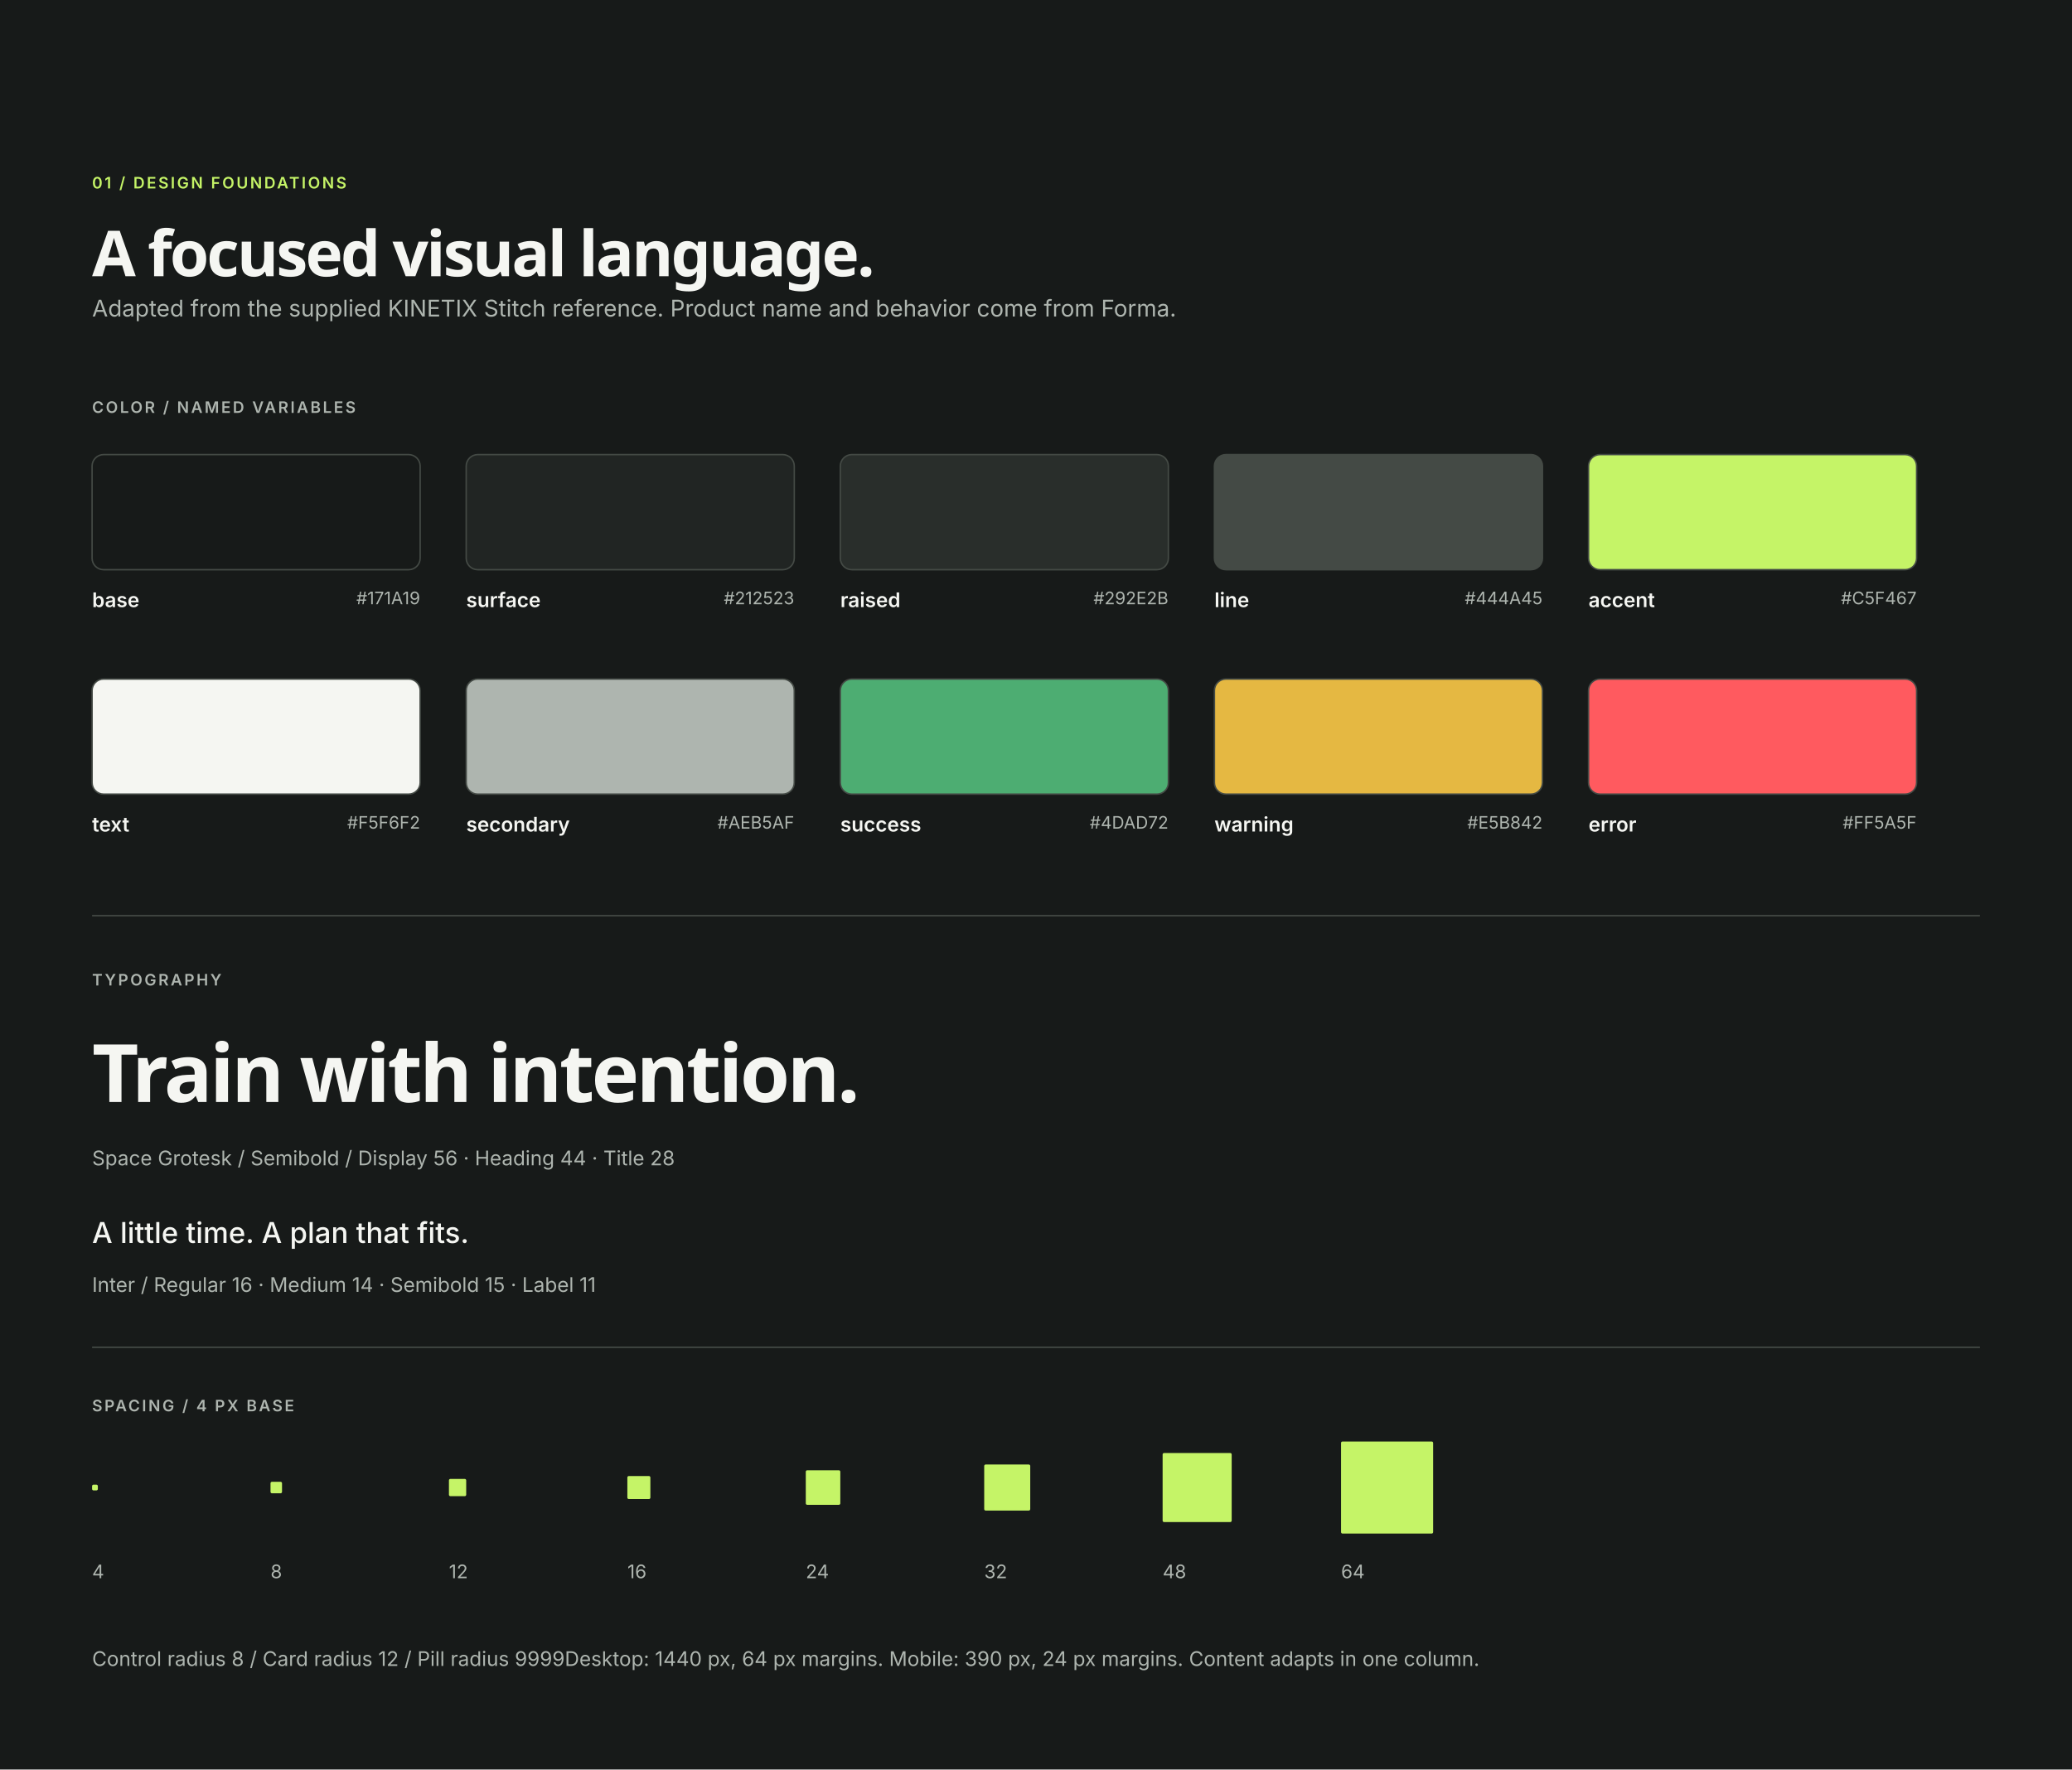
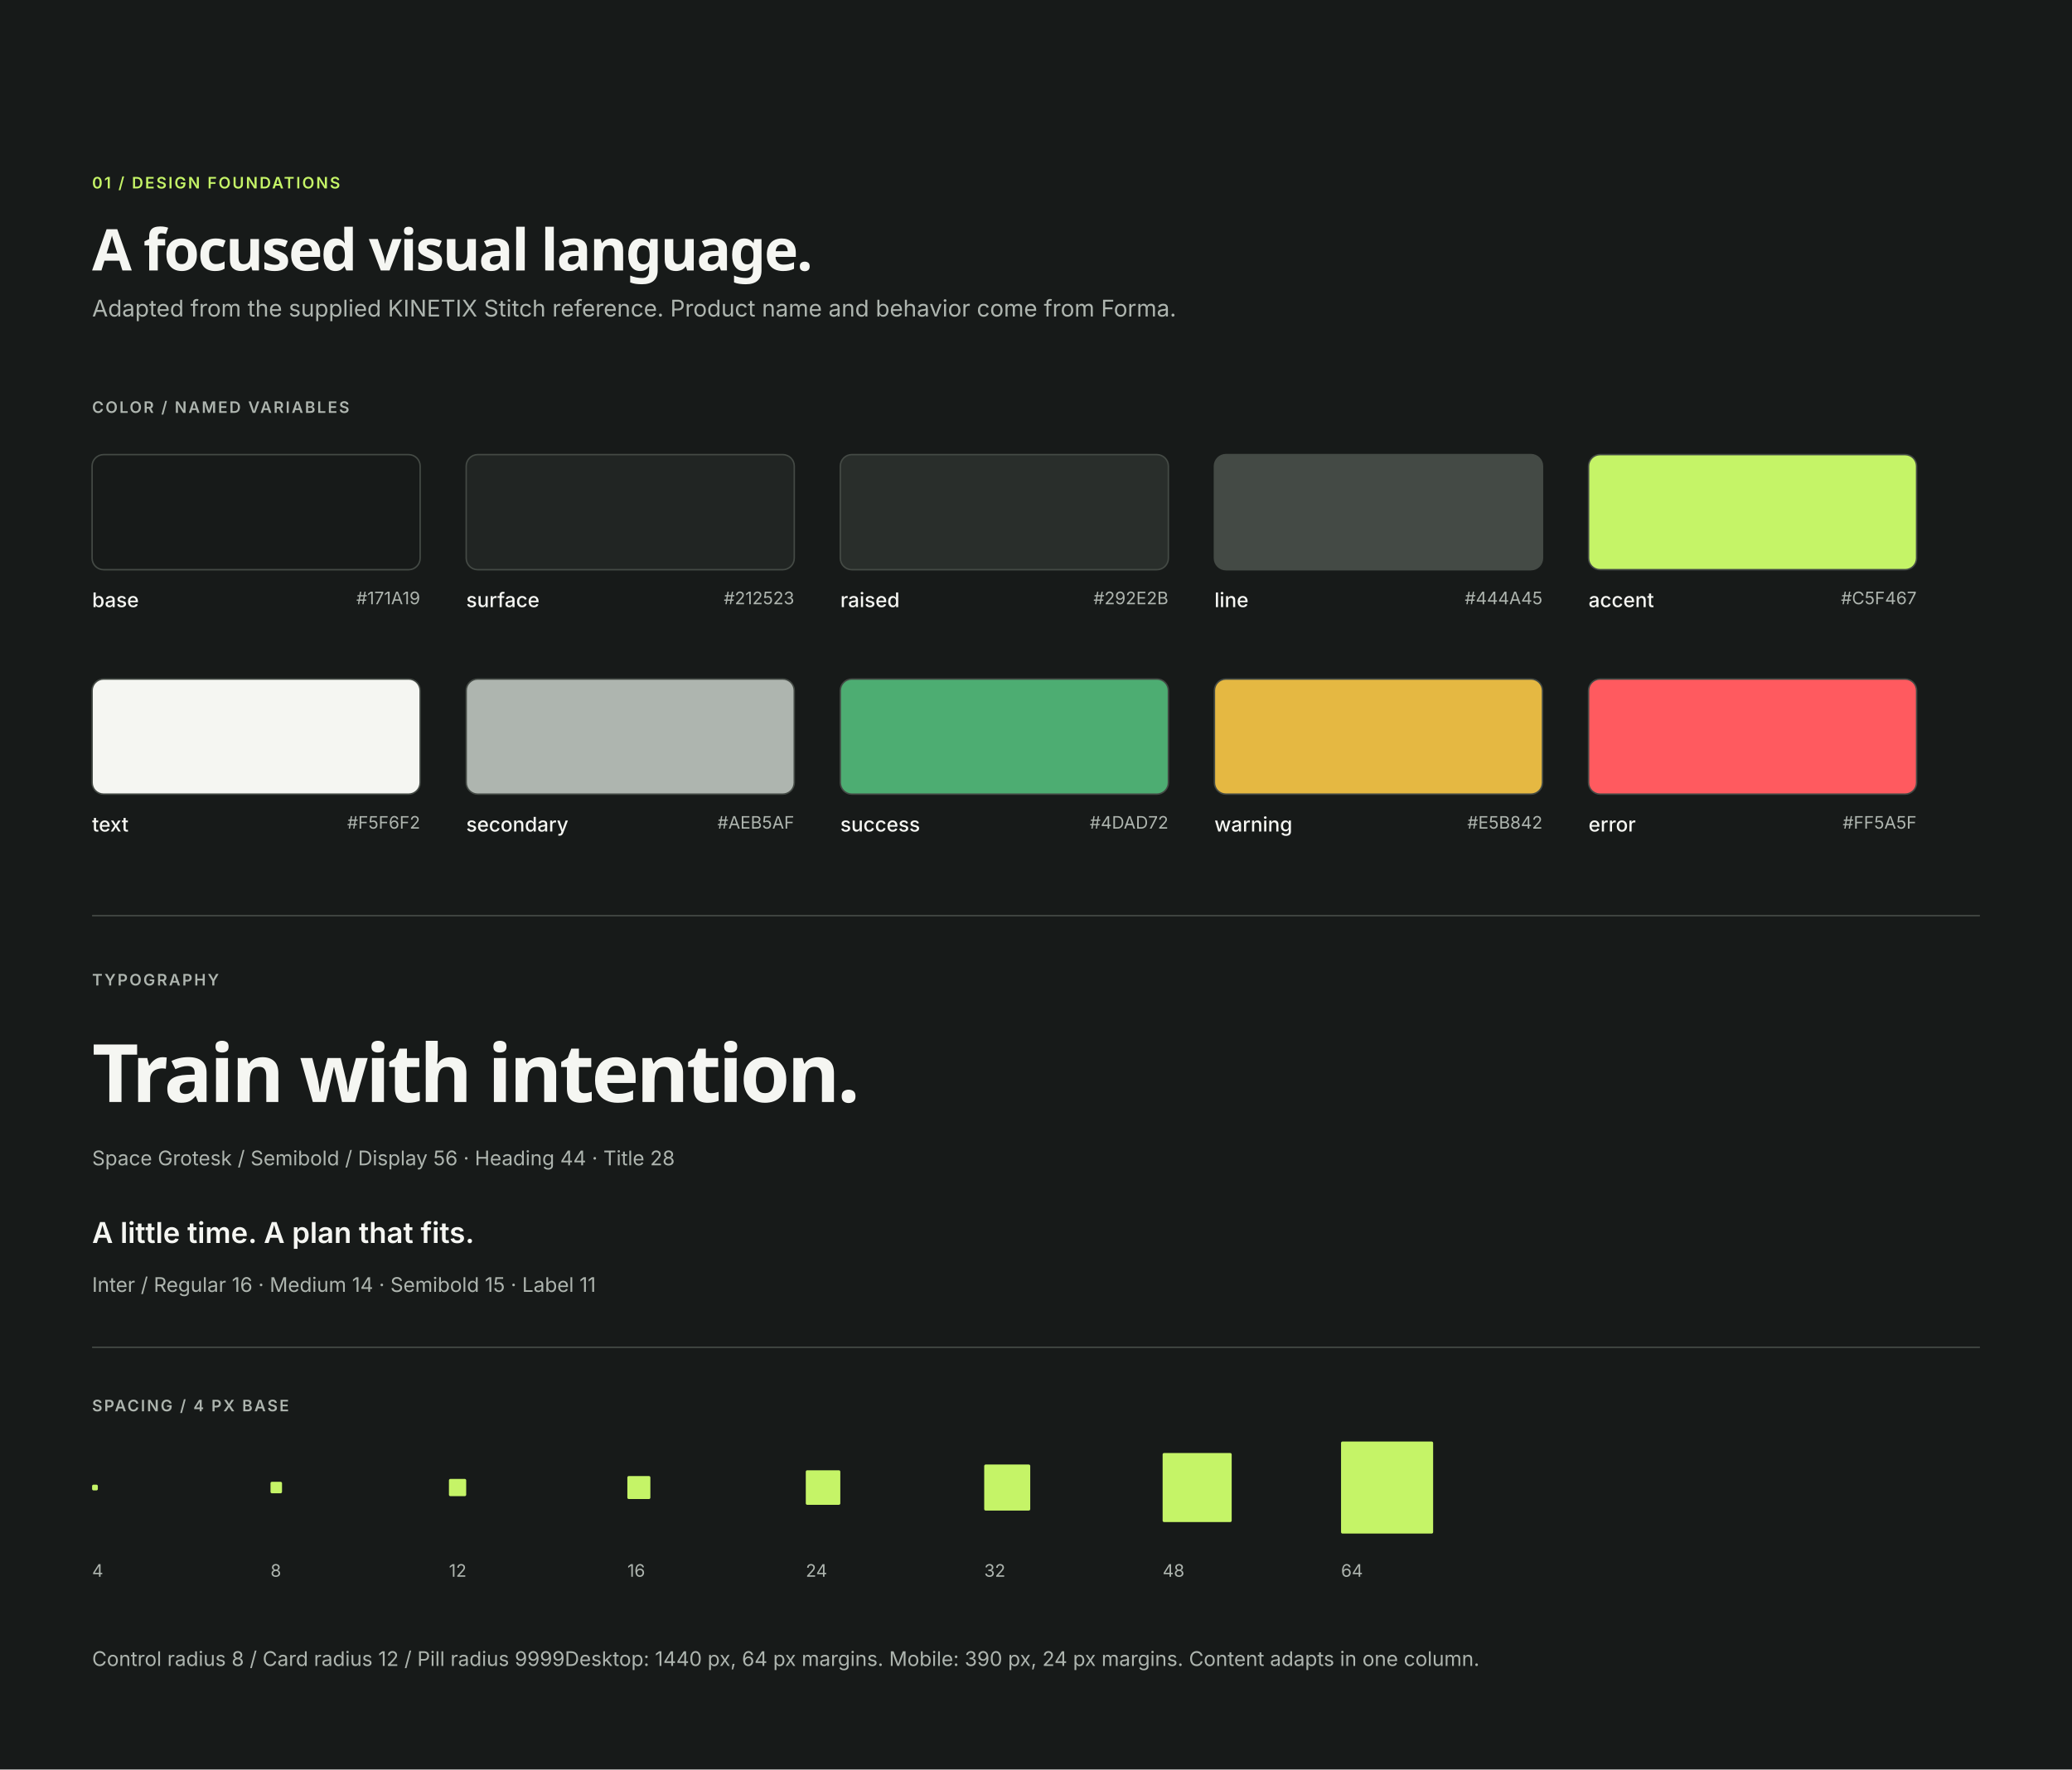
<svg xmlns="http://www.w3.org/2000/svg" width="1440" height="1230" viewBox="0 0 1440 1230">
  <defs>
    <clipPath id="clip0">
      <rect width="1440" height="1230" />
    </clipPath>
  </defs>
  <g>
    <rect width="1440" height="1230" fill="#171A19" />
    <g clip-path="url(#clip0)">
      <g transform="translate(64, 120)">
-         <text x="0" y="11" font-family="Inter" font-size="11" font-weight="600" fill="#C5F467" letter-spacing="1.4">01 / DESIGN FOUNDATIONS</text>
+         <text x="0" y="11" font-family="Inter" font-size="11" font-weight="600" fill="#C5F467" letter-spacing="1.2">01 / DESIGN FOUNDATIONS</text>
      </g>
      <g transform="translate(64, 148)">
-         <text x="0" y="44" font-family="Space Grotesk" font-size="44" font-weight="600" fill="#F5F6F2" letter-spacing="-1.6">A focused visual language.</text>
+         <text x="0" y="40" font-family="Space Grotesk" font-size="40" font-weight="600" fill="#F5F6F2" letter-spacing="-1.2">A focused visual language.</text>
      </g>
      <g transform="translate(64, 204)">
        <text x="0" y="16" font-family="Inter" font-size="16" fill="#AEB5AF">Adapted from the supplied KINETIX Stitch reference. Product name and behavior come from Forma.</text>
      </g>
      <g transform="translate(64, 276)">
-         <text x="0" y="11" font-family="Inter" font-size="11" font-weight="600" fill="#AEB5AF" letter-spacing="1.4">COLOR / NAMED VARIABLES</text>
+         <text x="0" y="11" font-family="Inter" font-size="11" font-weight="600" fill="#AEB5AF" letter-spacing="1.2">COLOR / NAMED VARIABLES</text>
      </g>
      <g transform="translate(64, 316)">
        <rect width="228" height="80" rx="8" ry="8" fill="#171A19" stroke="#444A45" stroke-width="1" />
      </g>
      <g transform="translate(64, 408)">
-         <text x="0" y="14" font-family="Inter" font-size="14" font-weight="600" fill="#F5F6F2">base</text>
+         <text x="0" y="14" font-family="Inter" font-size="14" font-weight="500" fill="#F5F6F2">base</text>
      </g>
      <g transform="translate(190, 408)">
        <text x="102" y="12" font-family="Inter" font-size="12" fill="#AEB5AF" text-anchor="end">#171A19</text>
      </g>
      <g transform="translate(324, 316)">
        <rect width="228" height="80" rx="8" ry="8" fill="#212523" stroke="#444A45" stroke-width="1" />
      </g>
      <g transform="translate(324, 408)">
-         <text x="0" y="14" font-family="Inter" font-size="14" font-weight="600" fill="#F5F6F2">surface</text>
+         <text x="0" y="14" font-family="Inter" font-size="14" font-weight="500" fill="#F5F6F2">surface</text>
      </g>
      <g transform="translate(450, 408)">
        <text x="102" y="12" font-family="Inter" font-size="12" fill="#AEB5AF" text-anchor="end">#212523</text>
      </g>
      <g transform="translate(584, 316)">
        <rect width="228" height="80" rx="8" ry="8" fill="#292E2B" stroke="#444A45" stroke-width="1" />
      </g>
      <g transform="translate(584, 408)">
-         <text x="0" y="14" font-family="Inter" font-size="14" font-weight="600" fill="#F5F6F2">raised</text>
+         <text x="0" y="14" font-family="Inter" font-size="14" font-weight="500" fill="#F5F6F2">raised</text>
      </g>
      <g transform="translate(710, 408)">
        <text x="102" y="12" font-family="Inter" font-size="12" fill="#AEB5AF" text-anchor="end">#292E2B</text>
      </g>
      <g transform="translate(844, 316)">
        <rect width="228" height="80" rx="8" ry="8" fill="#444A45" stroke="#444A45" stroke-width="1" />
      </g>
      <g transform="translate(844, 408)">
-         <text x="0" y="14" font-family="Inter" font-size="14" font-weight="600" fill="#F5F6F2">line</text>
+         <text x="0" y="14" font-family="Inter" font-size="14" font-weight="500" fill="#F5F6F2">line</text>
      </g>
      <g transform="translate(970, 408)">
        <text x="102" y="12" font-family="Inter" font-size="12" fill="#AEB5AF" text-anchor="end">#444A45</text>
      </g>
      <g transform="translate(1104, 316)">
        <rect width="228" height="80" rx="8" ry="8" fill="#C5F467" stroke="#444A45" stroke-width="1" />
      </g>
      <g transform="translate(1104, 408)">
-         <text x="0" y="14" font-family="Inter" font-size="14" font-weight="600" fill="#F5F6F2">accent</text>
+         <text x="0" y="14" font-family="Inter" font-size="14" font-weight="500" fill="#F5F6F2">accent</text>
      </g>
      <g transform="translate(1230, 408)">
        <text x="102" y="12" font-family="Inter" font-size="12" fill="#AEB5AF" text-anchor="end">#C5F467</text>
      </g>
      <g transform="translate(64, 472)">
        <rect width="228" height="80" rx="8" ry="8" fill="#F5F6F2" stroke="#444A45" stroke-width="1" />
      </g>
      <g transform="translate(64, 564)">
-         <text x="0" y="14" font-family="Inter" font-size="14" font-weight="600" fill="#F5F6F2">text</text>
+         <text x="0" y="14" font-family="Inter" font-size="14" font-weight="500" fill="#F5F6F2">text</text>
      </g>
      <g transform="translate(190, 564)">
        <text x="102" y="12" font-family="Inter" font-size="12" fill="#AEB5AF" text-anchor="end">#F5F6F2</text>
      </g>
      <g transform="translate(324, 472)">
        <rect width="228" height="80" rx="8" ry="8" fill="#AEB5AF" stroke="#444A45" stroke-width="1" />
      </g>
      <g transform="translate(324, 564)">
-         <text x="0" y="14" font-family="Inter" font-size="14" font-weight="600" fill="#F5F6F2">secondary</text>
+         <text x="0" y="14" font-family="Inter" font-size="14" font-weight="500" fill="#F5F6F2">secondary</text>
      </g>
      <g transform="translate(450, 564)">
        <text x="102" y="12" font-family="Inter" font-size="12" fill="#AEB5AF" text-anchor="end">#AEB5AF</text>
      </g>
      <g transform="translate(584, 472)">
        <rect width="228" height="80" rx="8" ry="8" fill="#4DAD72" stroke="#444A45" stroke-width="1" />
      </g>
      <g transform="translate(584, 564)">
-         <text x="0" y="14" font-family="Inter" font-size="14" font-weight="600" fill="#F5F6F2">success</text>
+         <text x="0" y="14" font-family="Inter" font-size="14" font-weight="500" fill="#F5F6F2">success</text>
      </g>
      <g transform="translate(710, 564)">
        <text x="102" y="12" font-family="Inter" font-size="12" fill="#AEB5AF" text-anchor="end">#4DAD72</text>
      </g>
      <g transform="translate(844, 472)">
        <rect width="228" height="80" rx="8" ry="8" fill="#E5B842" stroke="#444A45" stroke-width="1" />
      </g>
      <g transform="translate(844, 564)">
-         <text x="0" y="14" font-family="Inter" font-size="14" font-weight="600" fill="#F5F6F2">warning</text>
+         <text x="0" y="14" font-family="Inter" font-size="14" font-weight="500" fill="#F5F6F2">warning</text>
      </g>
      <g transform="translate(970, 564)">
        <text x="102" y="12" font-family="Inter" font-size="12" fill="#AEB5AF" text-anchor="end">#E5B842</text>
      </g>
      <g transform="translate(1104, 472)">
        <rect width="228" height="80" rx="8" ry="8" fill="#FF5A5F" stroke="#444A45" stroke-width="1" />
      </g>
      <g transform="translate(1104, 564)">
-         <text x="0" y="14" font-family="Inter" font-size="14" font-weight="600" fill="#F5F6F2">error</text>
+         <text x="0" y="14" font-family="Inter" font-size="14" font-weight="500" fill="#F5F6F2">error</text>
      </g>
      <g transform="translate(1230, 564)">
        <text x="102" y="12" font-family="Inter" font-size="12" fill="#AEB5AF" text-anchor="end">#FF5A5F</text>
      </g>
      <g transform="translate(64, 636)">
        <rect width="1312" height="1" fill="#444A45" />
      </g>
      <g transform="translate(64, 674)">
-         <text x="0" y="11" font-family="Inter" font-size="11" font-weight="600" fill="#AEB5AF" letter-spacing="1.4">TYPOGRAPHY</text>
+         <text x="0" y="11" font-family="Inter" font-size="11" font-weight="600" fill="#AEB5AF" letter-spacing="1.2">TYPOGRAPHY</text>
      </g>
      <g transform="translate(64, 710)">
        <text x="0" y="56" font-family="Space Grotesk" font-size="56" font-weight="600" fill="#F5F6F2" letter-spacing="-2">Train with intention.</text>
      </g>
      <g transform="translate(64, 796)">
        <text x="0" y="14" font-family="Inter" font-size="14" fill="#AEB5AF">Space Grotesk / Semibold / Display 56 · Heading 44 · Title 28</text>
      </g>
      <g transform="translate(64, 844)">
-         <text x="0" y="20" font-family="Inter" font-size="20" font-weight="500" fill="#F5F6F2">A little time. A plan that fits.</text>
+         <text x="0" y="20" font-family="Inter" font-size="20" font-weight="600" fill="#F5F6F2">A little time. A plan that fits.</text>
      </g>
      <g transform="translate(64, 884)">
        <text x="0" y="14" font-family="Inter" font-size="14" fill="#AEB5AF">Inter / Regular 16 · Medium 14 · Semibold 15 · Label 11</text>
      </g>
      <g transform="translate(64, 936)">
        <rect width="1312" height="1" fill="#444A45" />
      </g>
      <g transform="translate(64, 970)">
-         <text x="0" y="11" font-family="Inter" font-size="11" font-weight="600" fill="#AEB5AF" letter-spacing="1.4">SPACING / 4 PX BASE</text>
+         <text x="0" y="11" font-family="Inter" font-size="11" font-weight="600" fill="#AEB5AF" letter-spacing="1.2">SPACING / 4 PX BASE</text>
      </g>
      <g transform="translate(64, 1032)">
        <rect width="4" height="4" rx="1" ry="1" fill="#C5F467" />
      </g>
      <g transform="translate(64, 1084)">
-         <text x="0" y="13" font-family="Inter" font-size="13" fill="#AEB5AF">4</text>
+         <text x="0" y="12" font-family="Inter" font-size="12" fill="#AEB5AF">4</text>
      </g>
      <g transform="translate(188, 1030)">
        <rect width="8" height="8" rx="1" ry="1" fill="#C5F467" />
      </g>
      <g transform="translate(188, 1084)">
-         <text x="0" y="13" font-family="Inter" font-size="13" fill="#AEB5AF">8</text>
+         <text x="0" y="12" font-family="Inter" font-size="12" fill="#AEB5AF">8</text>
      </g>
      <g transform="translate(312, 1028)">
        <rect width="12" height="12" rx="1" ry="1" fill="#C5F467" />
      </g>
      <g transform="translate(312, 1084)">
-         <text x="0" y="13" font-family="Inter" font-size="13" fill="#AEB5AF">12</text>
+         <text x="0" y="12" font-family="Inter" font-size="12" fill="#AEB5AF">12</text>
      </g>
      <g transform="translate(436, 1026)">
        <rect width="16" height="16" rx="1" ry="1" fill="#C5F467" />
      </g>
      <g transform="translate(436, 1084)">
-         <text x="0" y="13" font-family="Inter" font-size="13" fill="#AEB5AF">16</text>
+         <text x="0" y="12" font-family="Inter" font-size="12" fill="#AEB5AF">16</text>
      </g>
      <g transform="translate(560, 1022)">
        <rect width="24" height="24" rx="1" ry="1" fill="#C5F467" />
      </g>
      <g transform="translate(560, 1084)">
-         <text x="0" y="13" font-family="Inter" font-size="13" fill="#AEB5AF">24</text>
+         <text x="0" y="12" font-family="Inter" font-size="12" fill="#AEB5AF">24</text>
      </g>
      <g transform="translate(684, 1018)">
        <rect width="32" height="32" rx="1" ry="1" fill="#C5F467" />
      </g>
      <g transform="translate(684, 1084)">
-         <text x="0" y="13" font-family="Inter" font-size="13" fill="#AEB5AF">32</text>
+         <text x="0" y="12" font-family="Inter" font-size="12" fill="#AEB5AF">32</text>
      </g>
      <g transform="translate(808, 1010)">
        <rect width="48" height="48" rx="1" ry="1" fill="#C5F467" />
      </g>
      <g transform="translate(808, 1084)">
-         <text x="0" y="13" font-family="Inter" font-size="13" fill="#AEB5AF">48</text>
+         <text x="0" y="12" font-family="Inter" font-size="12" fill="#AEB5AF">48</text>
      </g>
      <g transform="translate(932, 1002)">
        <rect width="64" height="64" rx="1" ry="1" fill="#C5F467" />
      </g>
      <g transform="translate(932, 1084)">
-         <text x="0" y="13" font-family="Inter" font-size="13" fill="#AEB5AF">64</text>
+         <text x="0" y="12" font-family="Inter" font-size="12" fill="#AEB5AF">64</text>
      </g>
      <g transform="translate(64, 1144)">
        <text x="0" y="14" font-family="Inter" font-size="14" fill="#AEB5AF">Control radius 8   /   Card radius 12   /   Pill radius 9999
Desktop: 1440 px, 64 px margins. Mobile: 390 px, 24 px margins. Content adapts in one column.</text>
      </g>
    </g>
  </g>
</svg>
